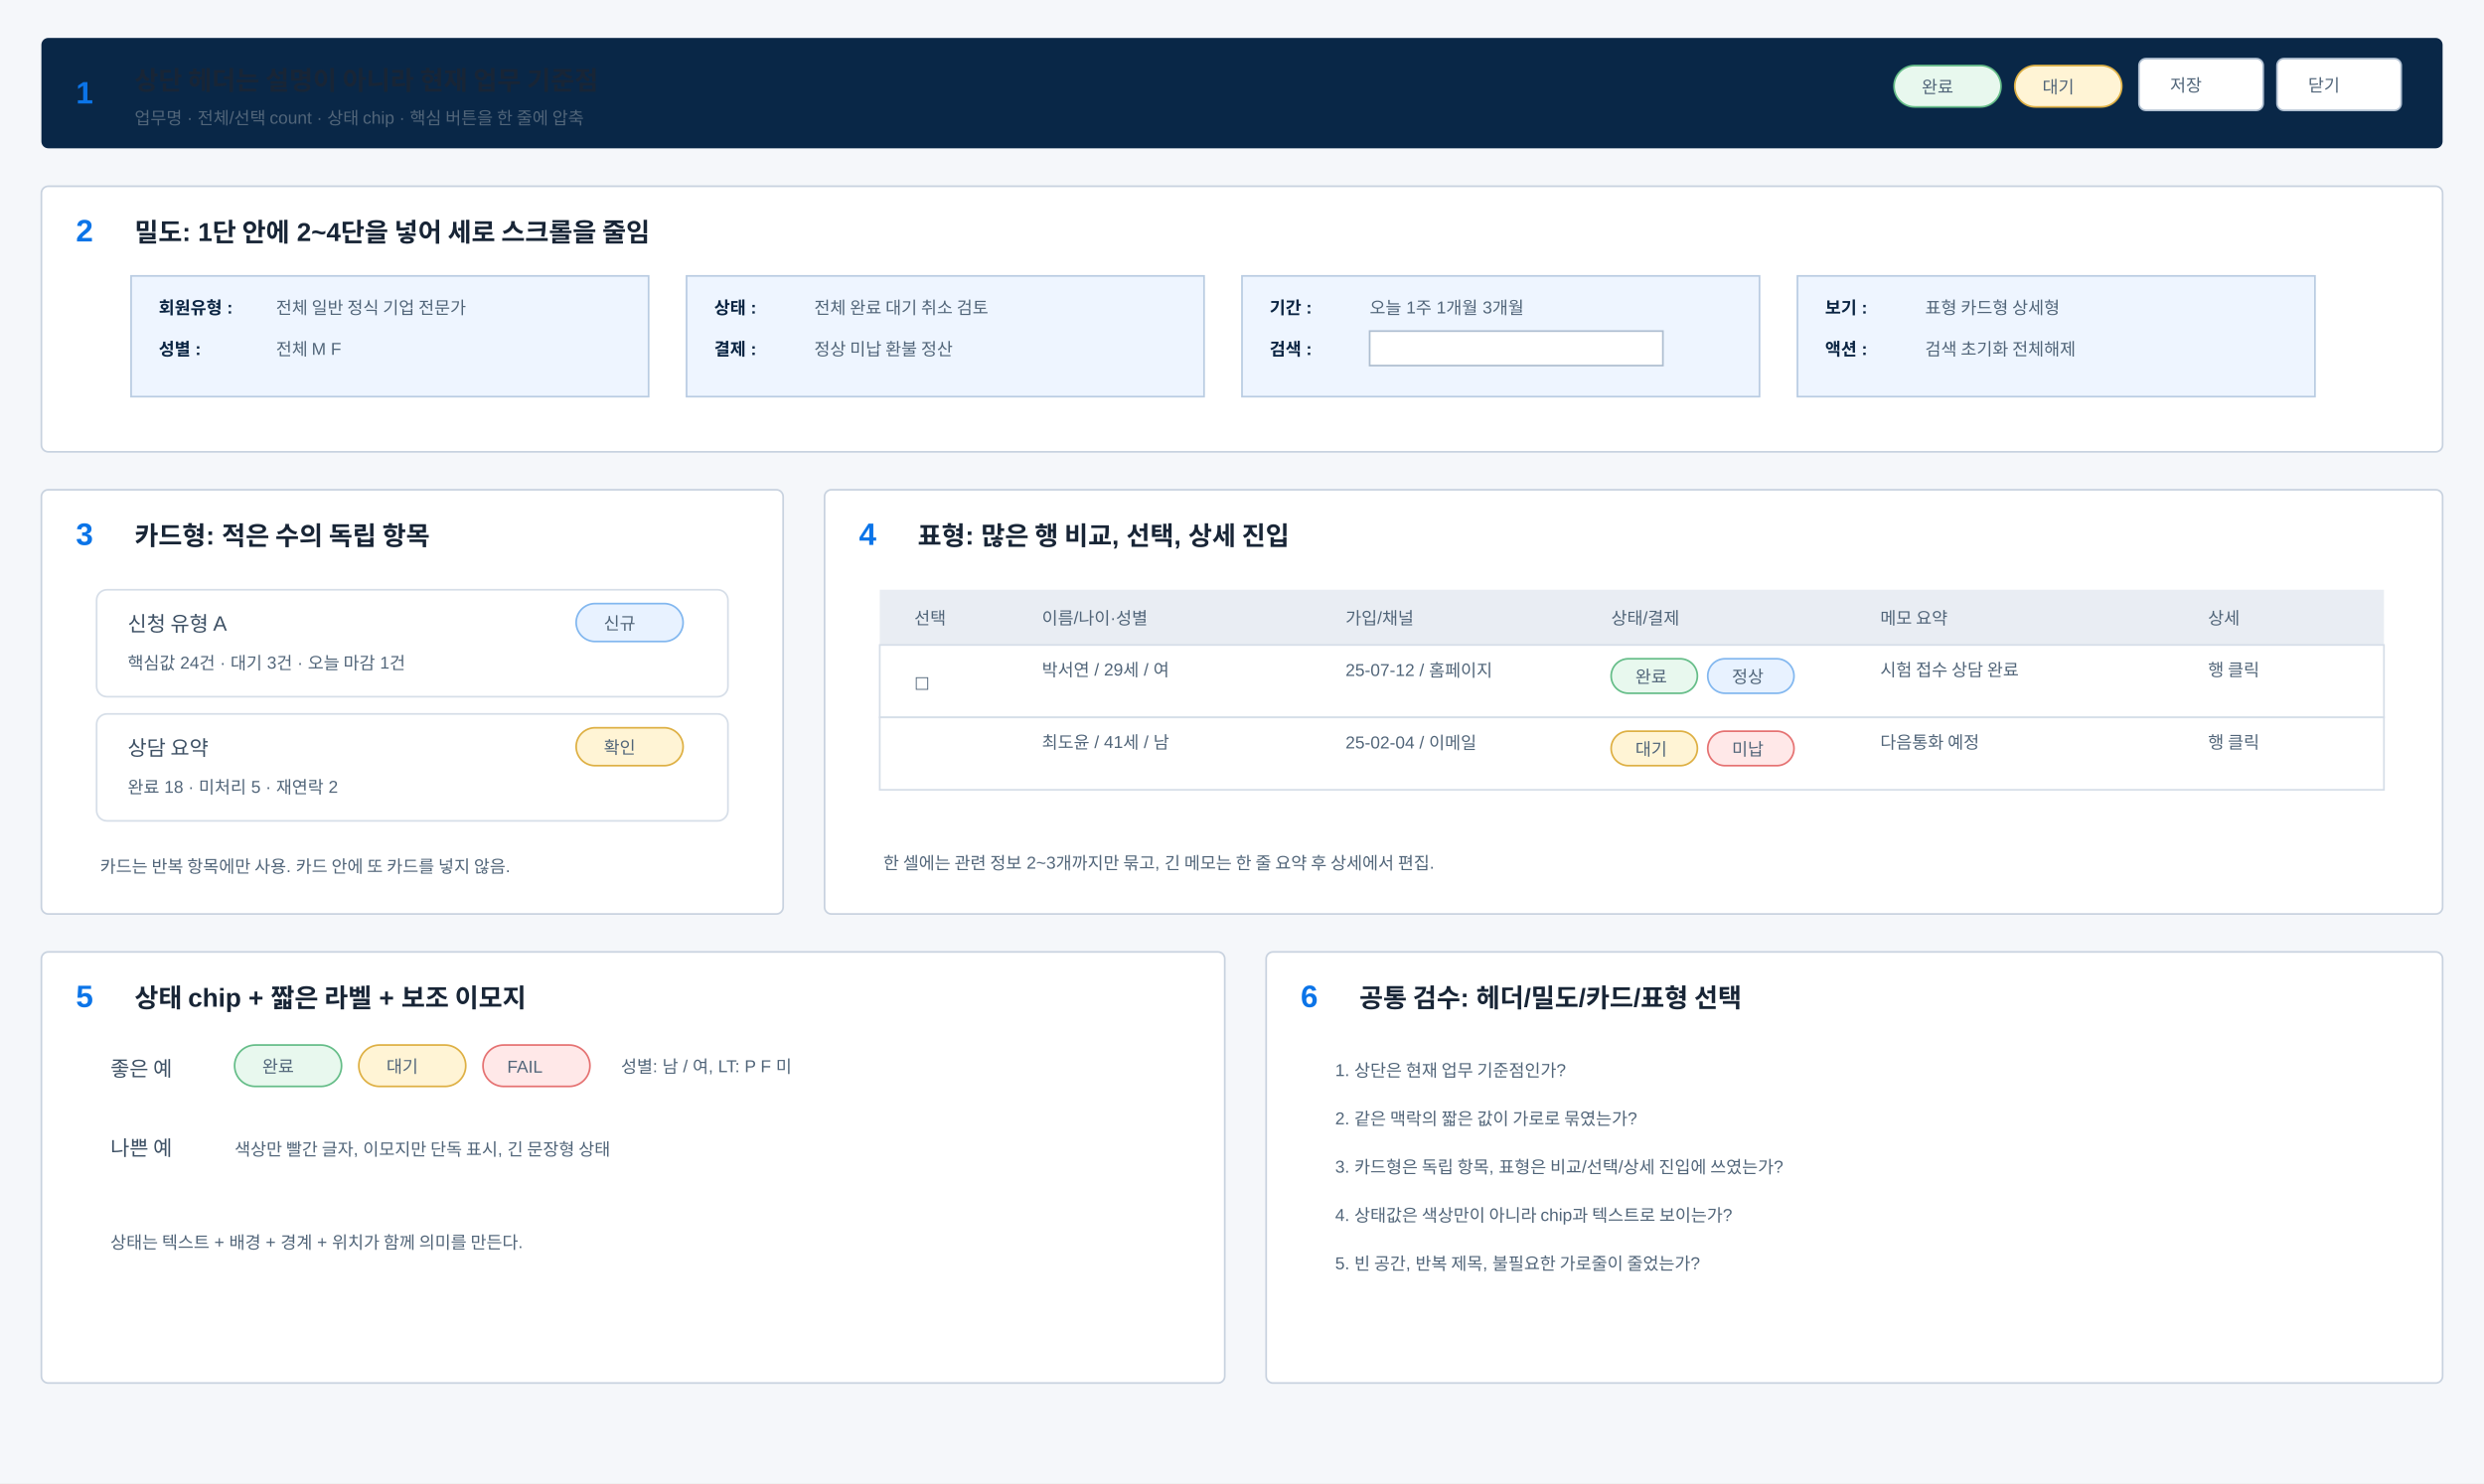
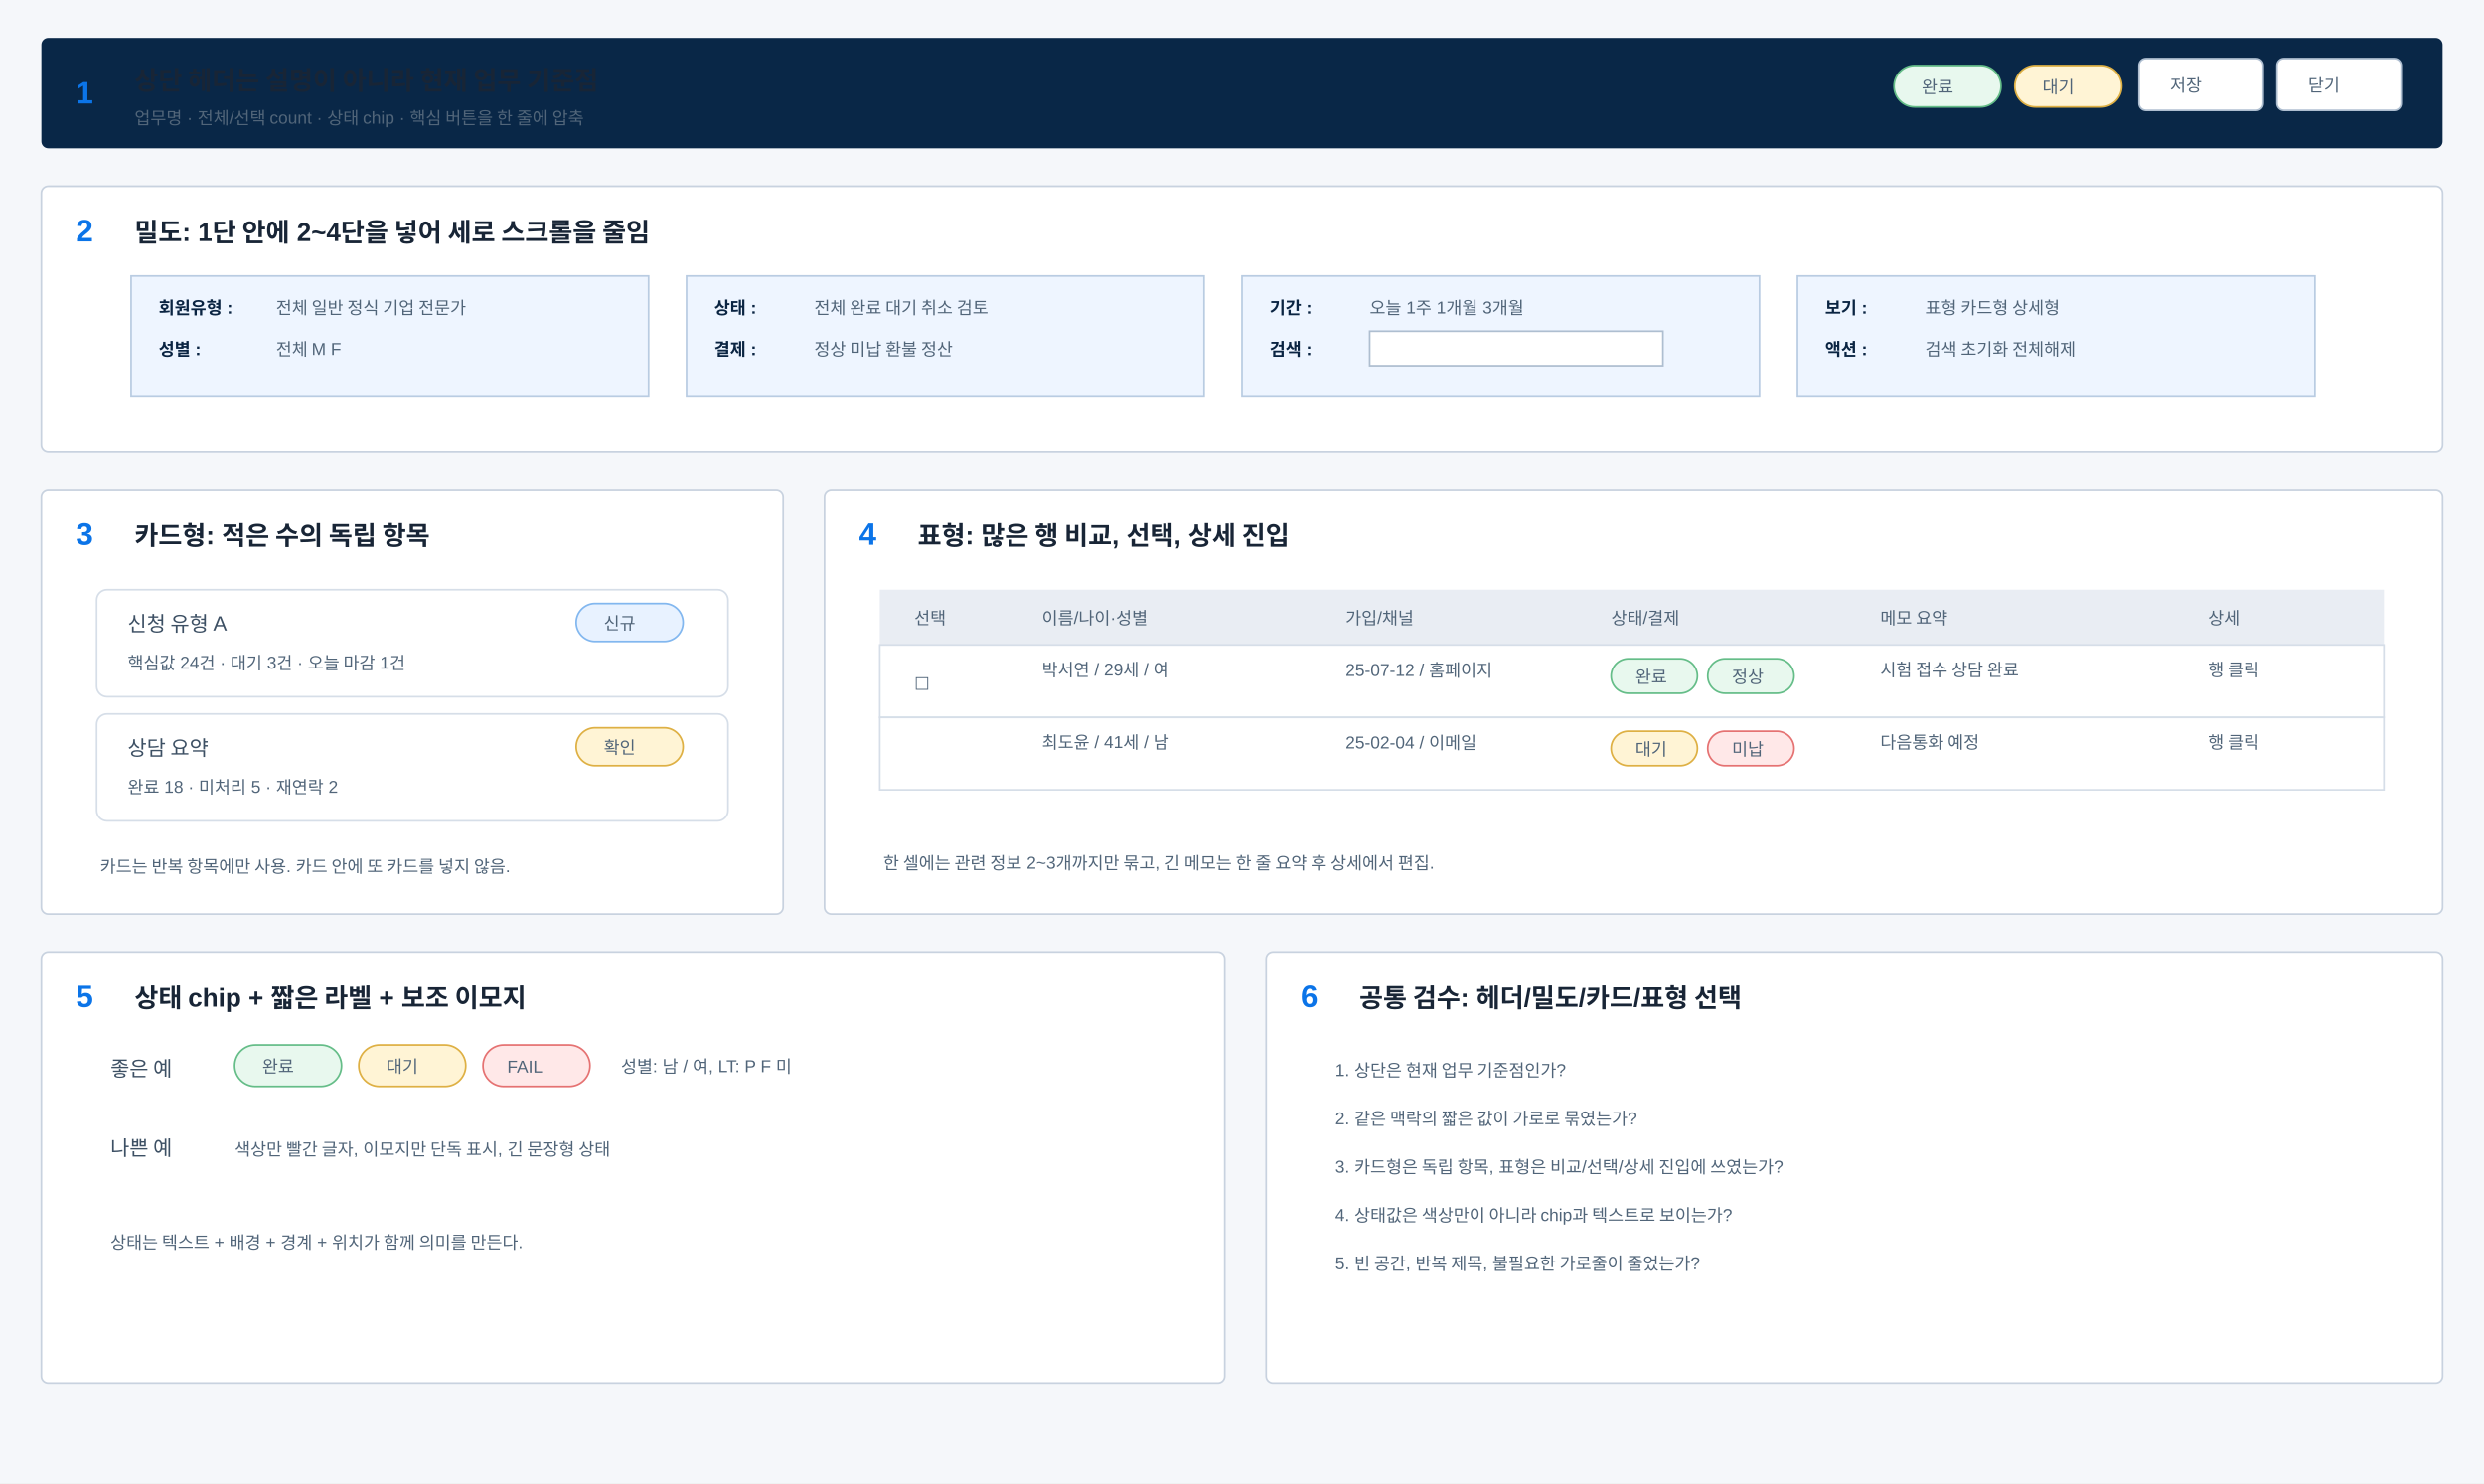
<svg xmlns="http://www.w3.org/2000/svg" width="1440" height="860" viewBox="0 0 1440 860" role="img" aria-labelledby="title desc">
  <defs>
    <style>
      .bg{fill:#f5f7fa}.panel{fill:#fff;stroke:#c8d2df;stroke-width:1}.soft{fill:#eef5ff;stroke:#b9cce2}.dark{fill:#092747}.head{fill:#e9edf3}.card{fill:#fff;stroke:#d6dee8}.text{font:700 15px Arial,sans-serif;fill:#182536}.small{font:12px Arial,sans-serif;fill:#3d5064}.tiny{font:10px Arial,sans-serif;fill:#516579}.num{font:700 18px Arial,sans-serif;fill:#0b74e8}.chipOk{fill:#e8f8ee;stroke:#65bd88}.chipWait{fill:#fff4d5;stroke:#deb044}.chipInfo{fill:#e8f2ff;stroke:#82b7ef}.chipFail{fill:#ffe8e8;stroke:#e57272}.line{stroke:#0b74e8;stroke-width:2.5;fill:none;stroke-linecap:round}.input{fill:#fff;stroke:#aebed0}.label{font:700 10px Arial,sans-serif;fill:#0a2442}
    </style>
  </defs>
  <rect class="bg" width="1440" height="860" />
  <rect class="dark" x="24" y="22" width="1392" height="64" rx="4" />
  <text class="num" x="44" y="60">1</text>
  <text x="78" y="52" class="text" fill="#fff">상단 헤더는 설명이 아니라 현재 업무 기준점</text>
  <text x="78" y="72" class="tiny" fill="#dce6f0">업무명 · 전체/선택 count · 상태 chip · 핵심 버튼을 한 줄에 압축</text>
  <rect class="chipOk" x="1098" y="38" width="62" height="24" rx="12" />
  <text class="tiny" x="1114" y="54">완료</text>
  <rect class="chipWait" x="1168" y="38" width="62" height="24" rx="12" />
  <text class="tiny" x="1184" y="54">대기</text>
  <rect class="input" x="1240" y="34" width="72" height="30" rx="4" />
  <text class="tiny" x="1258" y="53">저장</text>
  <rect class="input" x="1320" y="34" width="72" height="30" rx="4" />
  <text class="tiny" x="1338" y="53">닫기</text>
  <rect class="panel" x="24" y="108" width="1392" height="154" rx="4" />
  <text class="num" x="44" y="140">2</text>
  <text class="text" x="78" y="140">밀도: 1단 안에 2~4단을 넣어 세로 스크롤을 줄임</text>
  <rect class="soft" x="76" y="160" width="300" height="70" />
  <text class="label" x="92" y="182">회원유형 :</text>
  <text class="tiny" x="160" y="182">전체 일반 정식 기업 전문가</text>
  <text class="label" x="92" y="206">성별 :</text>
  <text class="tiny" x="160" y="206">전체 M F</text>
  <rect class="soft" x="398" y="160" width="300" height="70" />
  <text class="label" x="414" y="182">상태 :</text>
  <text class="tiny" x="472" y="182">전체 완료 대기 취소 검토</text>
  <text class="label" x="414" y="206">결제 :</text>
  <text class="tiny" x="472" y="206">정상 미납 환불 정산</text>
  <rect class="soft" x="720" y="160" width="300" height="70" />
  <text class="label" x="736" y="182">기간 :</text>
  <text class="tiny" x="794" y="182">오늘 1주 1개월 3개월</text>
  <text class="label" x="736" y="206">검색 :</text>
  <rect class="input" x="794" y="192" width="170" height="20" />
  <rect class="soft" x="1042" y="160" width="300" height="70" />
  <text class="label" x="1058" y="182">보기 :</text>
  <text class="tiny" x="1116" y="182">표형 카드형 상세형</text>
  <text class="label" x="1058" y="206">액션 :</text>
  <text class="tiny" x="1116" y="206">검색 초기화 전체해제</text>
  <rect class="panel" x="24" y="284" width="430" height="246" rx="4" />
  <text class="num" x="44" y="316">3</text>
  <text class="text" x="78" y="316">카드형: 적은 수의 독립 항목</text>
  <rect class="card" x="56" y="342" width="366" height="62" rx="6" />
  <text class="small" x="74" y="366">신청 유형 A</text>
  <rect class="chipInfo" x="334" y="350" width="62" height="22" rx="11" />
  <text class="tiny" x="350" y="365">신규</text>
  <text class="tiny" x="74" y="388">핵심값 24건 · 대기 3건 · 오늘 마감 1건</text>
  <rect class="card" x="56" y="414" width="366" height="62" rx="6" />
  <text class="small" x="74" y="438">상담 요약</text>
  <rect class="chipWait" x="334" y="422" width="62" height="22" rx="11" />
  <text class="tiny" x="350" y="437">확인</text>
  <text class="tiny" x="74" y="460">완료 18 · 미처리 5 · 재연락 2</text>
  <text class="tiny" x="58" y="506">카드는 반복 항목에만 사용. 카드 안에 또 카드를 넣지 않음.</text>
  <rect class="panel" x="478" y="284" width="938" height="246" rx="4" />
  <text class="num" x="498" y="316">4</text>
  <text class="text" x="532" y="316">표형: 많은 행 비교, 선택, 상세 진입</text>
  <rect class="head" x="510" y="342" width="872" height="32" />
  <text class="tiny" x="530" y="362">선택</text>
  <text class="tiny" x="604" y="362">이름/나이·성별</text>
  <text class="tiny" x="780" y="362">가입/채널</text>
  <text class="tiny" x="934" y="362">상태/결제</text>
  <text class="tiny" x="1090" y="362">메모 요약</text>
  <text class="tiny" x="1280" y="362">상세</text>
  <rect class="card" x="510" y="374" width="872" height="42" />
  <text class="tiny" x="530" y="400">☐</text>
  <text class="tiny" x="604" y="392">박서연 / 29세 / 여</text>
  <text class="tiny" x="780" y="392">25-07-12 / 홈페이지</text>
  <rect class="chipOk" x="934" y="382" width="50" height="20" rx="10" />
  <text class="tiny" x="948" y="396">완료</text>
-   <rect class="chipInfo" x="990" y="382" width="50" height="20" rx="10" />
+   <rect class="chipOk" x="990" y="382" width="50" height="20" rx="10" />
  <text class="tiny" x="1004" y="396">정상</text>
  <text class="tiny" x="1090" y="392">시험 접수 상담 완료</text>
  <text class="tiny" x="1280" y="392">행 클릭</text>
  <rect class="card" x="510" y="416" width="872" height="42" />
  <text class="tiny" x="604" y="434">최도윤 / 41세 / 남</text>
  <text class="tiny" x="780" y="434">25-02-04 / 이메일</text>
  <rect class="chipWait" x="934" y="424" width="50" height="20" rx="10" />
  <text class="tiny" x="948" y="438">대기</text>
  <rect class="chipFail" x="990" y="424" width="50" height="20" rx="10" />
  <text class="tiny" x="1004" y="438">미납</text>
  <text class="tiny" x="1090" y="434">다음통화 예정</text>
  <text class="tiny" x="1280" y="434">행 클릭</text>
  <text class="tiny" x="512" y="504">한 셀에는 관련 정보 2~3개까지만 묶고, 긴 메모는 한 줄 요약 후 상세에서 편집.</text>
  <rect class="panel" x="24" y="552" width="686" height="250" rx="4" />
  <text class="num" x="44" y="584">5</text>
  <text class="text" x="78" y="584">상태 chip + 짧은 라벨 + 보조 이모지</text>
  <text class="small" x="64" y="624">좋은 예</text>
  <rect class="chipOk" x="136" y="606" width="62" height="24" rx="12" />
  <text class="tiny" x="152" y="622">완료</text>
  <rect class="chipWait" x="208" y="606" width="62" height="24" rx="12" />
  <text class="tiny" x="224" y="622">대기</text>
  <rect class="chipFail" x="280" y="606" width="62" height="24" rx="12" />
  <text class="tiny" x="294" y="622">FAIL</text>
  <text class="tiny" x="360" y="622">성별: 남 / 여, LT: P F 미</text>
  <text class="small" x="64" y="670">나쁜 예</text>
  <text class="tiny" x="136" y="670">색상만 빨간 글자, 이모지만 단독 표시, 긴 문장형 상태</text>
  <text class="tiny" x="64" y="724">상태는 텍스트 + 배경 + 경계 + 위치가 함께 의미를 만든다.</text>
  <rect class="panel" x="734" y="552" width="682" height="250" rx="4" />
  <text class="num" x="754" y="584">6</text>
  <text class="text" x="788" y="584">공통 검수: 헤더/밀도/카드/표형 선택</text>
  <text class="tiny" x="774" y="624">1. 상단은 현재 업무 기준점인가?</text>
  <text class="tiny" x="774" y="652">2. 같은 맥락의 짧은 값이 가로로 묶였는가?</text>
  <text class="tiny" x="774" y="680">3. 카드형은 독립 항목, 표형은 비교/선택/상세 진입에 쓰였는가?</text>
  <text class="tiny" x="774" y="708">4. 상태값은 색상만이 아니라 chip과 텍스트로 보이는가?</text>
  <text class="tiny" x="774" y="736">5. 빈 공간, 반복 제목, 불필요한 가로줄이 줄었는가?</text>
</svg>
